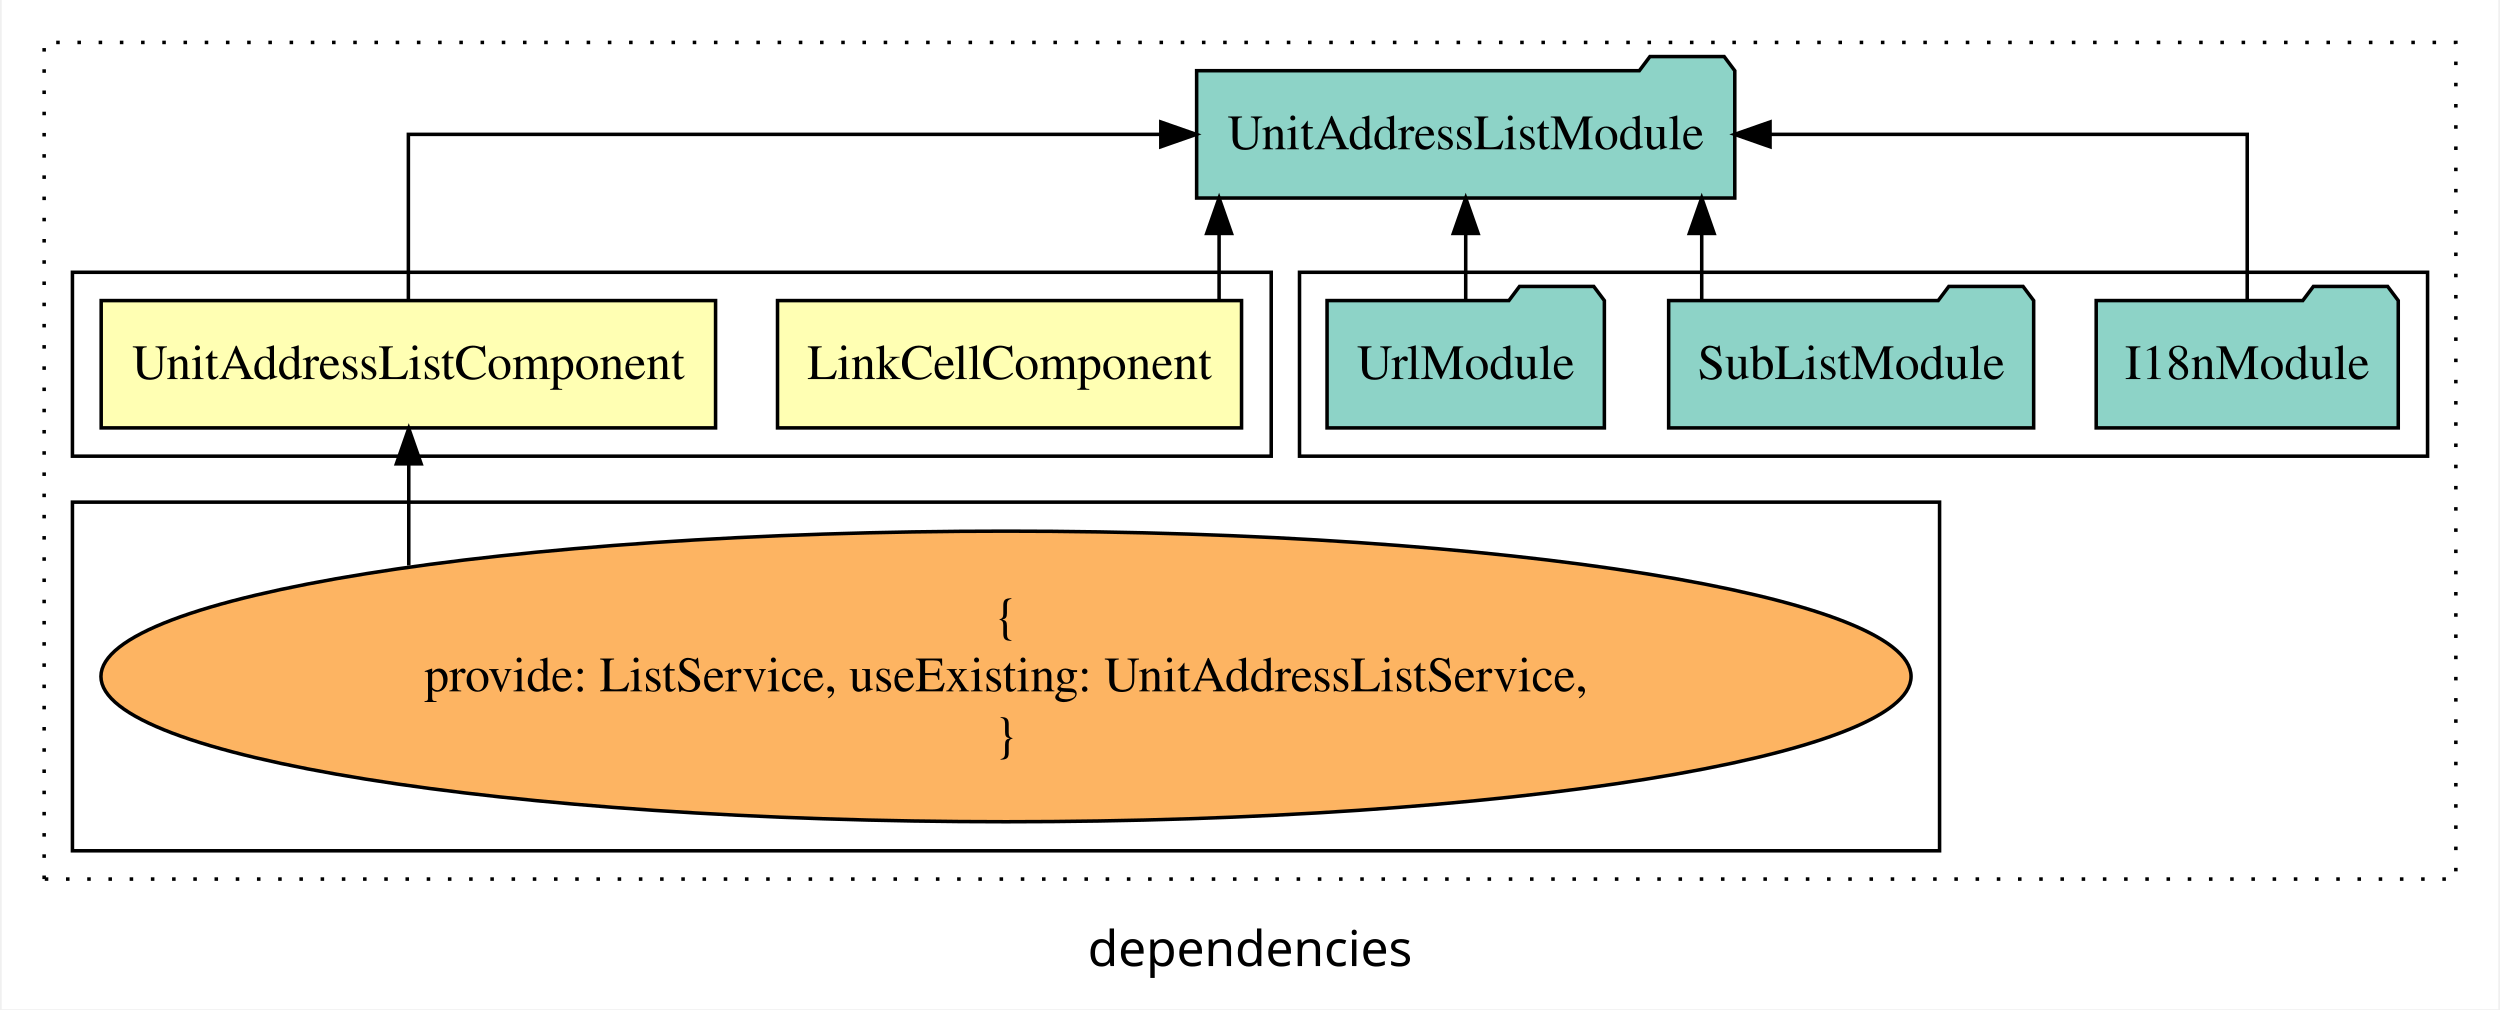
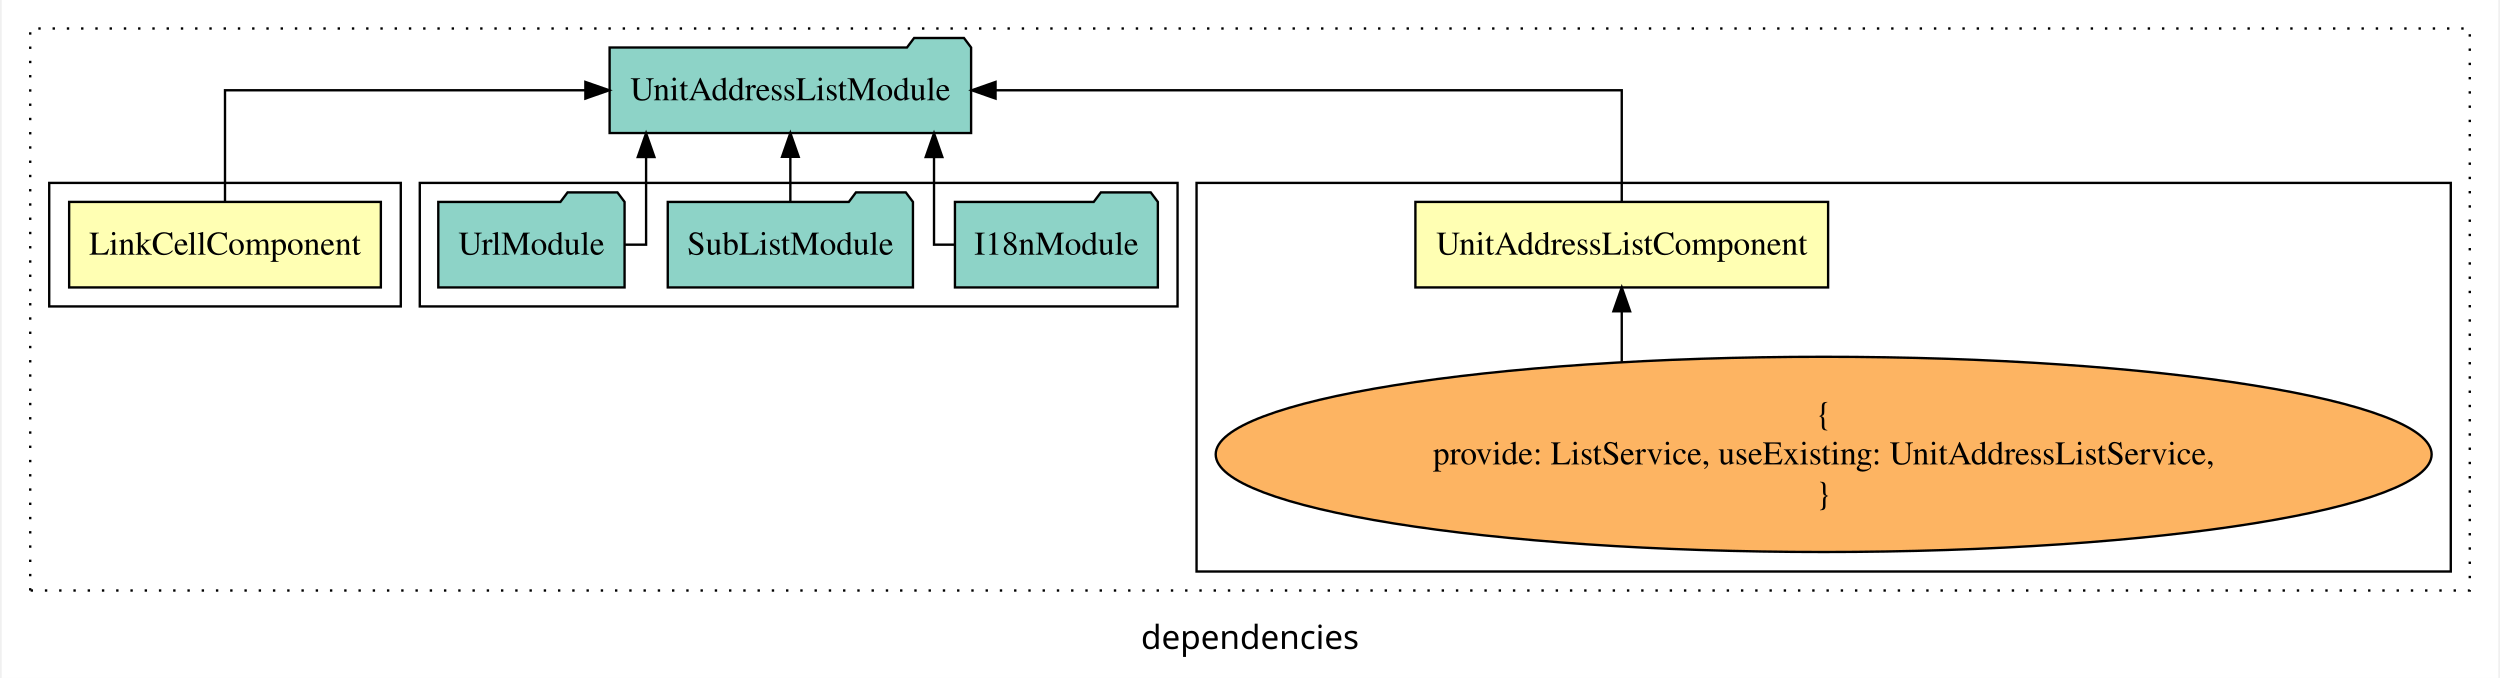
- <svg xmlns="http://www.w3.org/2000/svg" width="706pt" height="285pt" viewBox="0.00 0.00 706.00 285.39">
+ <svg xmlns="http://www.w3.org/2000/svg" width="1051pt" height="285pt" viewBox="0.00 0.00 1051.00 285.39">
  <g id="graph0" class="graph" transform="scale(1 1) rotate(0) translate(4 281.39)">
-     <polygon fill="white" stroke="transparent" points="-4,4 -4,-281.39 702,-281.39 702,4 -4,4" />
-     <text text-anchor="middle" x="349" y="-8.2" font-family="sans-serif" font-size="14.00">dependencies</text>
+     <polygon fill="white" stroke="transparent" points="-4,4 -4,-281.39 1047,-281.39 1047,4 -4,4" />
+     <text text-anchor="middle" x="521.5" y="-8.2" font-family="sans-serif" font-size="14.00">dependencies</text>
    <g id="clust1" class="cluster">
-       <polygon fill="none" stroke="black" stroke-dasharray="1,5" points="8,-32.8 8,-269.39 690,-269.39 690,-32.8 8,-32.8" />
+       <polygon fill="none" stroke="black" stroke-dasharray="1,5" points="8,-32.8 8,-269.39 1035,-269.39 1035,-32.8 8,-32.8" />
+     </g>
+     <g id="clust4" class="cluster">
+       <polygon fill="none" stroke="black" points="499,-40.8 499,-204.39 1027,-204.39 1027,-40.8 499,-40.8" />
    </g>
    <g id="clust5" class="cluster">
-       <polygon fill="none" stroke="black" points="363,-152.39 363,-204.39 682,-204.39 682,-152.39 363,-152.39" />
+       <polygon fill="none" stroke="black" points="172,-152.39 172,-204.39 491,-204.39 491,-152.39 172,-152.39" />
    </g>
    <g id="clust2" class="cluster">
-       <polygon fill="none" stroke="black" points="16,-152.39 16,-204.39 355,-204.39 355,-152.39 16,-152.39" />
-     </g>
-     <g id="clust4" class="cluster">
-       <polygon fill="none" stroke="black" points="16,-40.8 16,-139.39 544,-139.39 544,-40.8 16,-40.8" />
+       <polygon fill="none" stroke="black" points="16,-152.39 16,-204.39 164,-204.39 164,-152.39 16,-152.39" />
    </g>
    <g id="node1" class="node">
-       <polygon fill="#ffffb3" stroke="black" points="346.61,-196.39 215.39,-196.39 215.39,-160.39 346.61,-160.39 346.61,-196.39" />
-       <text text-anchor="middle" x="281" y="-174.19" font-family="Times,serif" font-size="14.00">LinkCellComponent</text>
+       <polygon fill="#ffffb3" stroke="black" points="155.61,-196.39 24.39,-196.39 24.39,-160.39 155.61,-160.39 155.61,-196.39" />
+       <text text-anchor="middle" x="90" y="-174.19" font-family="Times,serif" font-size="14.00">LinkCellComponent</text>
    </g>
    <g id="node3" class="node">
-       <polygon fill="#8dd3c7" stroke="black" points="486.09,-261.39 483.09,-265.39 462.09,-265.39 459.09,-261.39 333.91,-261.39 333.91,-225.39 486.09,-225.39 486.09,-261.39" />
-       <text text-anchor="middle" x="410" y="-239.19" font-family="Times,serif" font-size="14.00">UnitAddressListModule</text>
+       <polygon fill="#8dd3c7" stroke="black" points="404.09,-261.39 401.09,-265.39 380.09,-265.39 377.09,-261.39 251.91,-261.39 251.91,-225.39 404.09,-225.39 404.09,-261.39" />
+       <text text-anchor="middle" x="328" y="-239.19" font-family="Times,serif" font-size="14.00">UnitAddressListModule</text>
    </g>
    <g id="edge1" class="edge">
-       <path fill="none" stroke="black" d="M340.26,-196.5C340.26,-196.5 340.26,-215.38 340.26,-215.38" />
-       <polygon fill="black" stroke="black" points="336.76,-215.38 340.26,-225.38 343.76,-215.38 336.76,-215.38" />
+       <path fill="none" stroke="black" d="M90,-196.5C90,-215.73 90,-243.39 90,-243.39 90,-243.39 241.71,-243.39 241.71,-243.39" />
+       <polygon fill="black" stroke="black" points="241.71,-246.89 251.71,-243.39 241.71,-239.89 241.71,-246.89" />
    </g>
    <g id="node2" class="node">
-       <polygon fill="#ffffb3" stroke="black" points="197.87,-196.39 24.13,-196.39 24.13,-160.39 197.87,-160.39 197.87,-196.39" />
-       <text text-anchor="middle" x="111" y="-174.19" font-family="Times,serif" font-size="14.00">UnitAddressListComponent</text>
+       <polygon fill="#ffffb3" stroke="black" points="764.87,-196.39 591.13,-196.39 591.13,-160.39 764.87,-160.39 764.87,-196.39" />
+       <text text-anchor="middle" x="678" y="-174.19" font-family="Times,serif" font-size="14.00">UnitAddressListComponent</text>
    </g>
    <g id="edge2" class="edge">
-       <path fill="none" stroke="black" d="M111,-196.5C111,-215.73 111,-243.39 111,-243.39 111,-243.39 323.78,-243.39 323.78,-243.39" />
-       <polygon fill="black" stroke="black" points="323.78,-246.89 333.78,-243.39 323.78,-239.89 323.78,-246.89" />
+       <path fill="none" stroke="black" d="M678,-196.5C678,-215.73 678,-243.39 678,-243.39 678,-243.39 414.38,-243.39 414.38,-243.39" />
+       <polygon fill="black" stroke="black" points="414.38,-239.89 404.38,-243.39 414.38,-246.89 414.38,-239.89" />
    </g>
    <g id="node4" class="node">
-       <ellipse fill="#fdb462" stroke="black" cx="280" cy="-90.1" rx="255.94" ry="41.09" />
-       <text text-anchor="middle" x="280" y="-102.7" font-family="Times,serif" font-size="14.00">{</text>
-       <text text-anchor="middle" x="280" y="-85.9" font-family="Times,serif" font-size="14.00">    provide: ListService, useExisting: UnitAddressListService,</text>
-       <text text-anchor="middle" x="280" y="-69.1" font-family="Times,serif" font-size="14.00">}</text>
+       <ellipse fill="#fdb462" stroke="black" cx="763" cy="-90.1" rx="255.94" ry="41.09" />
+       <text text-anchor="middle" x="763" y="-102.7" font-family="Times,serif" font-size="14.00">{</text>
+       <text text-anchor="middle" x="763" y="-85.9" font-family="Times,serif" font-size="14.00">    provide: ListService, useExisting: UnitAddressListService,</text>
+       <text text-anchor="middle" x="763" y="-69.1" font-family="Times,serif" font-size="14.00">}</text>
    </g>
    <g id="edge3" class="edge">
-       <path fill="none" stroke="black" d="M111.11,-121.47C111.11,-121.47 111.11,-150.22 111.11,-150.22" />
-       <polygon fill="black" stroke="black" points="107.61,-150.22 111.11,-160.22 114.61,-150.22 107.61,-150.22" />
+       <path fill="none" stroke="black" d="M678,-129.08C678,-129.08 678,-150.36 678,-150.36" />
+       <polygon fill="black" stroke="black" points="674.5,-150.36 678,-160.36 681.5,-150.36 674.5,-150.36" />
    </g>
    <g id="node5" class="node">
-       <polygon fill="#8dd3c7" stroke="black" points="673.71,-196.39 670.71,-200.39 649.71,-200.39 646.71,-196.39 588.29,-196.39 588.29,-160.39 673.71,-160.39 673.71,-196.39" />
-       <text text-anchor="middle" x="631" y="-174.19" font-family="Times,serif" font-size="14.00">I18nModule</text>
+       <polygon fill="#8dd3c7" stroke="black" points="482.71,-196.39 479.71,-200.39 458.71,-200.39 455.71,-196.39 397.29,-196.39 397.29,-160.39 482.71,-160.39 482.71,-196.39" />
+       <text text-anchor="middle" x="440" y="-174.19" font-family="Times,serif" font-size="14.00">I18nModule</text>
    </g>
    <g id="edge4" class="edge">
-       <path fill="none" stroke="black" d="M631,-196.5C631,-215.73 631,-243.39 631,-243.39 631,-243.39 496.06,-243.39 496.06,-243.39" />
-       <polygon fill="black" stroke="black" points="496.06,-239.89 486.06,-243.39 496.06,-246.89 496.06,-239.89" />
+       <path fill="none" stroke="black" d="M396.98,-178.39C391.9,-178.39 388.48,-178.39 388.48,-178.39 388.48,-178.39 388.48,-215.28 388.48,-215.28" />
+       <polygon fill="black" stroke="black" points="384.98,-215.28 388.48,-225.28 391.98,-215.28 384.98,-215.28" />
    </g>
    <g id="node6" class="node">
-       <polygon fill="#8dd3c7" stroke="black" points="570.61,-196.39 567.61,-200.39 546.61,-200.39 543.61,-196.39 467.39,-196.39 467.39,-160.39 570.61,-160.39 570.61,-196.39" />
-       <text text-anchor="middle" x="519" y="-174.19" font-family="Times,serif" font-size="14.00">SubListModule</text>
+       <polygon fill="#8dd3c7" stroke="black" points="379.61,-196.39 376.61,-200.39 355.61,-200.39 352.61,-196.39 276.39,-196.39 276.39,-160.39 379.61,-160.39 379.61,-196.39" />
+       <text text-anchor="middle" x="328" y="-174.19" font-family="Times,serif" font-size="14.00">SubListModule</text>
    </g>
    <g id="edge5" class="edge">
-       <path fill="none" stroke="black" d="M476.74,-196.5C476.74,-196.5 476.74,-215.38 476.74,-215.38" />
-       <polygon fill="black" stroke="black" points="473.24,-215.38 476.74,-225.38 480.24,-215.38 473.24,-215.38" />
+       <path fill="none" stroke="black" d="M328,-196.5C328,-196.5 328,-215.38 328,-215.38" />
+       <polygon fill="black" stroke="black" points="324.5,-215.38 328,-225.38 331.5,-215.38 324.5,-215.38" />
    </g>
    <g id="node7" class="node">
-       <polygon fill="#8dd3c7" stroke="black" points="449.21,-196.39 446.21,-200.39 425.21,-200.39 422.21,-196.39 370.79,-196.39 370.79,-160.39 449.21,-160.39 449.21,-196.39" />
-       <text text-anchor="middle" x="410" y="-174.19" font-family="Times,serif" font-size="14.00">UrlModule</text>
+       <polygon fill="#8dd3c7" stroke="black" points="258.21,-196.39 255.21,-200.39 234.21,-200.39 231.21,-196.39 179.79,-196.39 179.79,-160.39 258.21,-160.39 258.21,-196.39" />
+       <text text-anchor="middle" x="219" y="-174.19" font-family="Times,serif" font-size="14.00">UrlModule</text>
    </g>
    <g id="edge6" class="edge">
-       <path fill="none" stroke="black" d="M410,-196.5C410,-196.5 410,-215.38 410,-215.38" />
-       <polygon fill="black" stroke="black" points="406.5,-215.38 410,-225.38 413.5,-215.38 406.5,-215.38" />
+       <path fill="none" stroke="black" d="M258.42,-178.39C263.66,-178.39 267.27,-178.39 267.27,-178.39 267.27,-178.39 267.27,-215.28 267.27,-215.28" />
+       <polygon fill="black" stroke="black" points="263.77,-215.28 267.27,-225.28 270.77,-215.28 263.77,-215.28" />
    </g>
  </g>
</svg>
